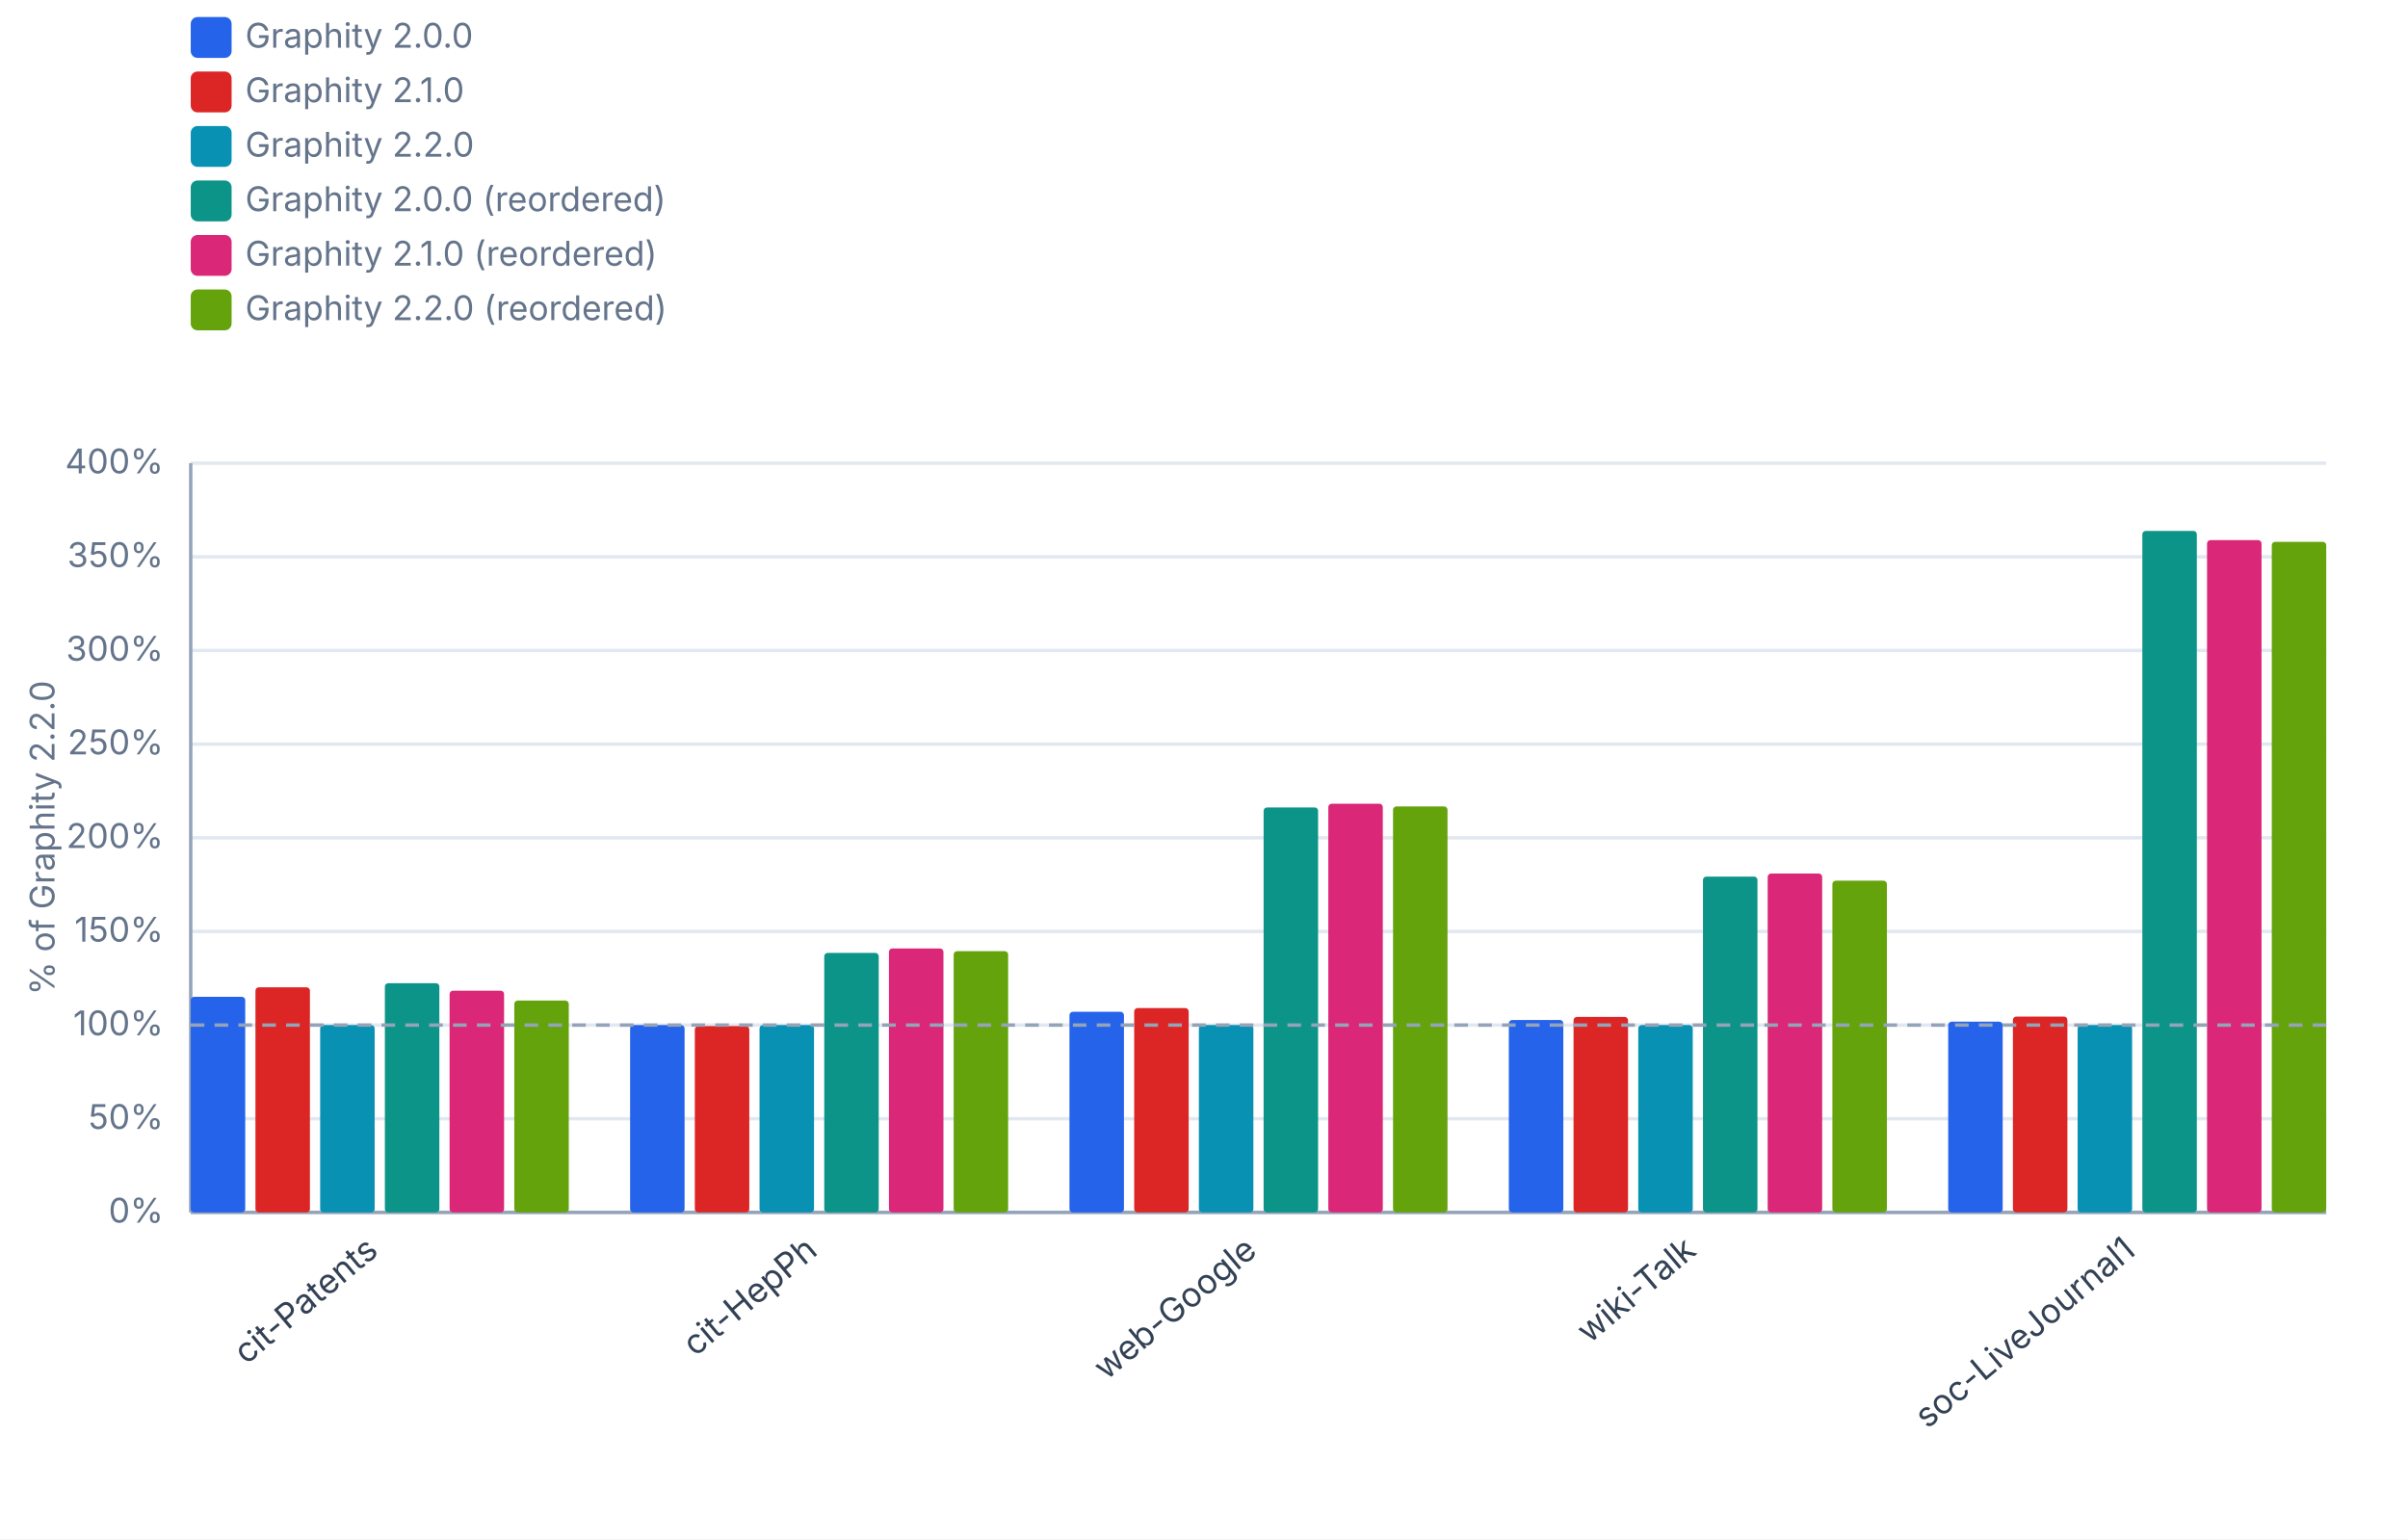
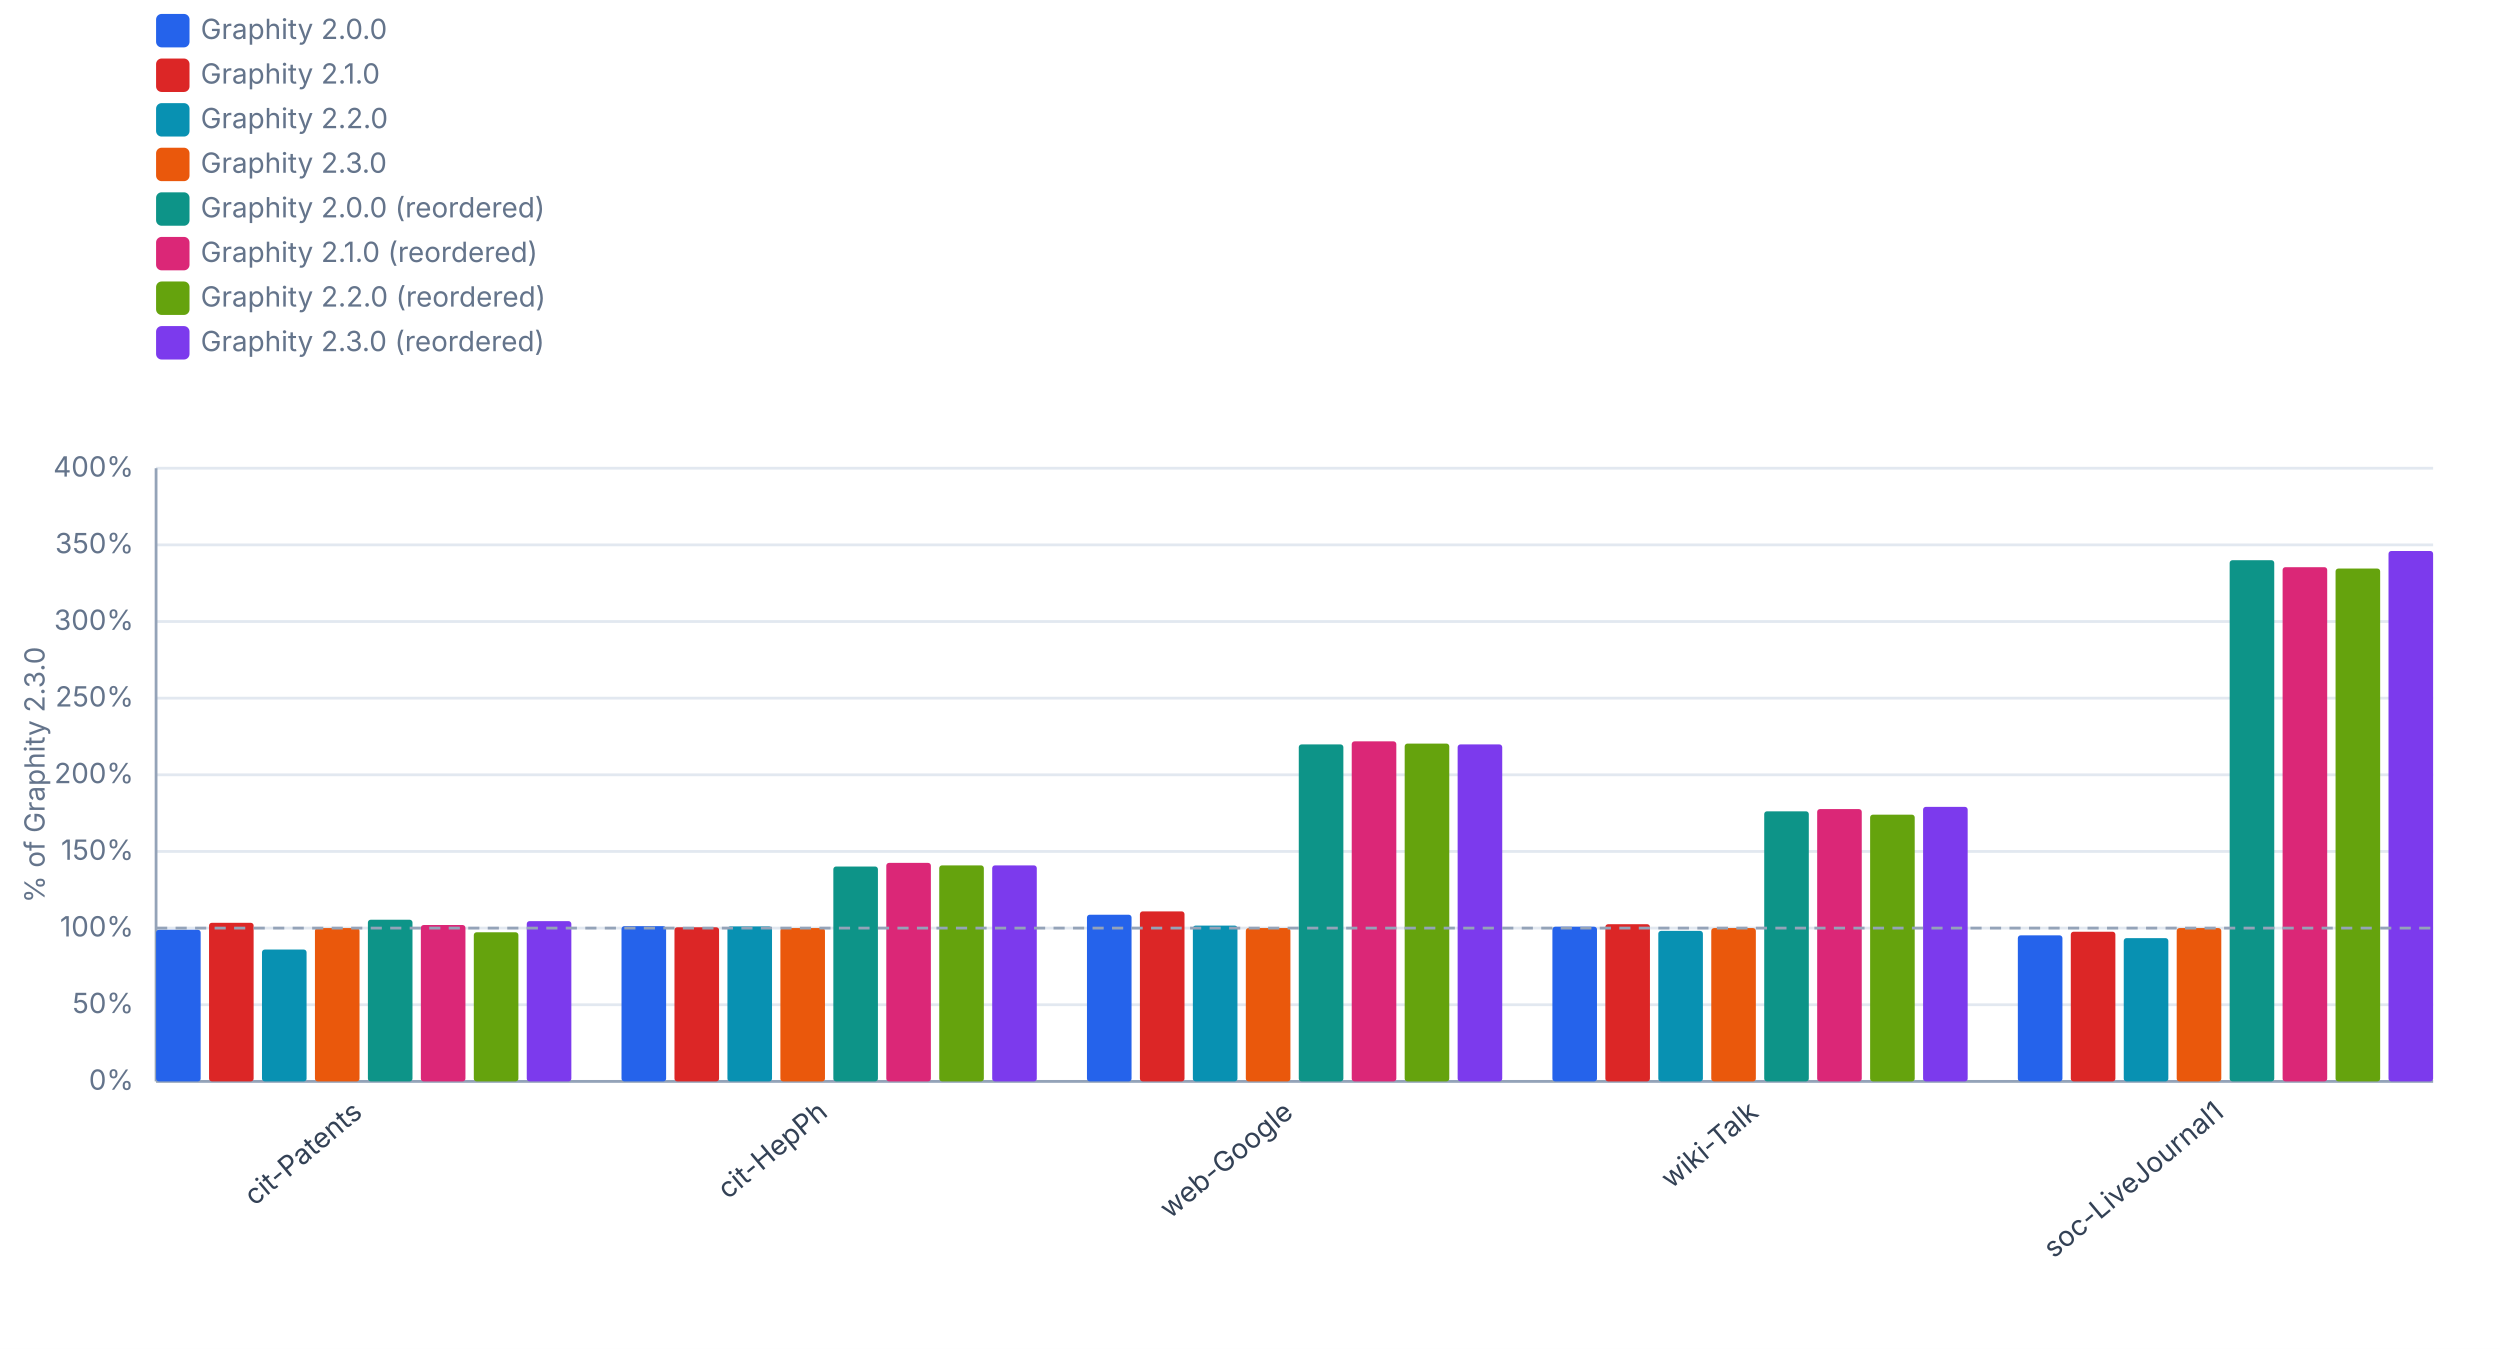
- <svg xmlns="http://www.w3.org/2000/svg" width="707" height="452" viewBox="0 0 707 452" role="img">
+ <svg xmlns="http://www.w3.org/2000/svg" width="897" height="484" viewBox="0 0 897 484" role="img">
  <style>text{font-family:ui-sans-serif,system-ui,-apple-system,Segoe UI,sans-serif;font-size:11px;fill:#334155}.axis{stroke:#94a3b8;stroke-width:1;fill:none}.grid{stroke:#e2e8f0;stroke-width:1}.ylabel{fill:#64748b;font-size:10px}.tick{fill:#64748b;font-size:10px}.xlabel{font-size:10px}</style>
-   <rect x="0" y="0" width="707" height="452" fill="#ffffff" />
+   <rect x="0" y="0" width="897" height="484" fill="#ffffff" />
  <rect x="56" y="5" width="12" height="12" rx="2" fill="#2563eb" />
  <text x="72" y="14" class="tick">Graphity 2.0.0</text>
  <rect x="56" y="21" width="12" height="12" rx="2" fill="#dc2626" />
  <text x="72" y="30" class="tick">Graphity 2.1.0</text>
  <rect x="56" y="37" width="12" height="12" rx="2" fill="#0891b2" />
  <text x="72" y="46" class="tick">Graphity 2.2.0</text>
-   <rect x="56" y="53" width="12" height="12" rx="2" fill="#0d9488" />
-   <text x="72" y="62" class="tick">Graphity 2.0.0 (reordered)</text>
-   <rect x="56" y="69" width="12" height="12" rx="2" fill="#db2777" />
-   <text x="72" y="78" class="tick">Graphity 2.1.0 (reordered)</text>
-   <rect x="56" y="85" width="12" height="12" rx="2" fill="#65a30d" />
-   <text x="72" y="94" class="tick">Graphity 2.2.0 (reordered)</text>
-   <line class="grid" x1="56" y1="356.0" x2="683" y2="356.0" />
-   <text class="tick" x="48" y="359.0" text-anchor="end">0%</text>
-   <line class="grid" x1="56" y1="328.5" x2="683" y2="328.5" />
-   <text class="tick" x="48" y="331.5" text-anchor="end">50%</text>
-   <line class="grid" x1="56" y1="301.0" x2="683" y2="301.0" />
-   <text class="tick" x="48" y="304.0" text-anchor="end">100%</text>
-   <line class="grid" x1="56" y1="273.5" x2="683" y2="273.5" />
-   <text class="tick" x="48" y="276.5" text-anchor="end">150%</text>
-   <line class="grid" x1="56" y1="246.0" x2="683" y2="246.0" />
-   <text class="tick" x="48" y="249.0" text-anchor="end">200%</text>
-   <line class="grid" x1="56" y1="218.5" x2="683" y2="218.5" />
-   <text class="tick" x="48" y="221.5" text-anchor="end">250%</text>
-   <line class="grid" x1="56" y1="191.0" x2="683" y2="191.0" />
-   <text class="tick" x="48" y="194.0" text-anchor="end">300%</text>
-   <line class="grid" x1="56" y1="163.5" x2="683" y2="163.5" />
-   <text class="tick" x="48" y="166.5" text-anchor="end">350%</text>
-   <line class="grid" x1="56" y1="136.0" x2="683" y2="136.0" />
-   <text class="tick" x="48" y="139.0" text-anchor="end">400%</text>
-   <line class="axis" x1="56" y1="136" x2="56" y2="356" />
-   <line class="axis" x1="56" y1="356" x2="683" y2="356" />
-   <text class="ylabel" x="16" y="246.0" text-anchor="middle" transform="rotate(-90 16 246.0)">% of Graphity 2.2.0</text>
-   <text class="xlabel" x="111.5" y="368.0" text-anchor="end" transform="rotate(-40 111.5 368.0)">cit-Patents</text>
-   <rect x="56.0" y="292.7" width="16" height="63.3" fill="#2563eb" rx="1" />
-   <rect x="75.0" y="289.9" width="16" height="66.1" fill="#dc2626" rx="1" />
-   <rect x="94.0" y="301.0" width="16" height="55.0" fill="#0891b2" rx="1" />
-   <rect x="113.0" y="288.7" width="16" height="67.3" fill="#0d9488" rx="1" />
-   <rect x="132.0" y="290.9" width="16" height="65.1" fill="#db2777" rx="1" />
-   <rect x="151.0" y="293.8" width="16" height="62.2" fill="#65a30d" rx="1" />
-   <text class="xlabel" x="240.5" y="368.0" text-anchor="end" transform="rotate(-40 240.5 368.0)">cit-HepPh</text>
-   <rect x="185.0" y="301.0" width="16" height="55.0" fill="#2563eb" rx="1" />
-   <rect x="204.0" y="301.3" width="16" height="54.7" fill="#dc2626" rx="1" />
-   <rect x="223.0" y="301.0" width="16" height="55.0" fill="#0891b2" rx="1" />
-   <rect x="242.0" y="279.8" width="16" height="76.2" fill="#0d9488" rx="1" />
-   <rect x="261.0" y="278.5" width="16" height="77.5" fill="#db2777" rx="1" />
-   <rect x="280.0" y="279.3" width="16" height="76.7" fill="#65a30d" rx="1" />
-   <text class="xlabel" x="369.5" y="368.0" text-anchor="end" transform="rotate(-40 369.5 368.0)">web-Google</text>
-   <rect x="314.0" y="297.1" width="16" height="58.9" fill="#2563eb" rx="1" />
-   <rect x="333.0" y="296.0" width="16" height="60.0" fill="#dc2626" rx="1" />
-   <rect x="352.0" y="301.0" width="16" height="55.0" fill="#0891b2" rx="1" />
-   <rect x="371.0" y="237.1" width="16" height="118.9" fill="#0d9488" rx="1" />
-   <rect x="390.0" y="236.0" width="16" height="120.0" fill="#db2777" rx="1" />
-   <rect x="409.0" y="236.8" width="16" height="119.2" fill="#65a30d" rx="1" />
-   <text class="xlabel" x="498.5" y="368.0" text-anchor="end" transform="rotate(-40 498.5 368.0)">wiki-Talk</text>
-   <rect x="443.0" y="299.5" width="16" height="56.5" fill="#2563eb" rx="1" />
-   <rect x="462.0" y="298.6" width="16" height="57.4" fill="#dc2626" rx="1" />
-   <rect x="481.0" y="301.0" width="16" height="55.0" fill="#0891b2" rx="1" />
-   <rect x="500.0" y="257.4" width="16" height="98.6" fill="#0d9488" rx="1" />
-   <rect x="519.0" y="256.5" width="16" height="99.5" fill="#db2777" rx="1" />
-   <rect x="538.0" y="258.6" width="16" height="97.4" fill="#65a30d" rx="1" />
-   <text class="xlabel" x="627.5" y="368.0" text-anchor="end" transform="rotate(-40 627.5 368.0)">soc-LiveJournal1</text>
-   <rect x="572.0" y="300.0" width="16" height="56.0" fill="#2563eb" rx="1" />
-   <rect x="591.0" y="298.5" width="16" height="57.5" fill="#dc2626" rx="1" />
-   <rect x="610.0" y="301.0" width="16" height="55.0" fill="#0891b2" rx="1" />
-   <rect x="629.0" y="155.9" width="16" height="200.1" fill="#0d9488" rx="1" />
-   <rect x="648.0" y="158.6" width="16" height="197.4" fill="#db2777" rx="1" />
-   <rect x="667.0" y="159.1" width="16" height="196.9" fill="#65a30d" rx="1" />
-   <line x1="56" y1="301.0" x2="683" y2="301.0" stroke="#94a3b8" stroke-width="1" stroke-dasharray="4 3" />
+   <rect x="56" y="53" width="12" height="12" rx="2" fill="#ea580c" />
+   <text x="72" y="62" class="tick">Graphity 2.3.0</text>
+   <rect x="56" y="69" width="12" height="12" rx="2" fill="#0d9488" />
+   <text x="72" y="78" class="tick">Graphity 2.0.0 (reordered)</text>
+   <rect x="56" y="85" width="12" height="12" rx="2" fill="#db2777" />
+   <text x="72" y="94" class="tick">Graphity 2.1.0 (reordered)</text>
+   <rect x="56" y="101" width="12" height="12" rx="2" fill="#65a30d" />
+   <text x="72" y="110" class="tick">Graphity 2.2.0 (reordered)</text>
+   <rect x="56" y="117" width="12" height="12" rx="2" fill="#7c3aed" />
+   <text x="72" y="126" class="tick">Graphity 2.3.0 (reordered)</text>
+   <line class="grid" x1="56" y1="388.0" x2="873" y2="388.0" />
+   <text class="tick" x="48" y="391.0" text-anchor="end">0%</text>
+   <line class="grid" x1="56" y1="360.5" x2="873" y2="360.5" />
+   <text class="tick" x="48" y="363.5" text-anchor="end">50%</text>
+   <line class="grid" x1="56" y1="333.0" x2="873" y2="333.0" />
+   <text class="tick" x="48" y="336.0" text-anchor="end">100%</text>
+   <line class="grid" x1="56" y1="305.5" x2="873" y2="305.5" />
+   <text class="tick" x="48" y="308.5" text-anchor="end">150%</text>
+   <line class="grid" x1="56" y1="278.0" x2="873" y2="278.0" />
+   <text class="tick" x="48" y="281.0" text-anchor="end">200%</text>
+   <line class="grid" x1="56" y1="250.5" x2="873" y2="250.5" />
+   <text class="tick" x="48" y="253.5" text-anchor="end">250%</text>
+   <line class="grid" x1="56" y1="223.0" x2="873" y2="223.0" />
+   <text class="tick" x="48" y="226.0" text-anchor="end">300%</text>
+   <line class="grid" x1="56" y1="195.5" x2="873" y2="195.5" />
+   <text class="tick" x="48" y="198.5" text-anchor="end">350%</text>
+   <line class="grid" x1="56" y1="168.0" x2="873" y2="168.0" />
+   <text class="tick" x="48" y="171.0" text-anchor="end">400%</text>
+   <line class="axis" x1="56" y1="168" x2="56" y2="388" />
+   <line class="axis" x1="56" y1="388" x2="873" y2="388" />
+   <text class="ylabel" x="16" y="278.0" text-anchor="middle" transform="rotate(-90 16 278.0)">% of Graphity 2.3.0</text>
+   <text class="xlabel" x="130.5" y="400.0" text-anchor="end" transform="rotate(-40 130.5 400.0)">cit-Patents</text>
+   <rect x="56.0" y="333.6" width="16" height="54.4" fill="#2563eb" rx="1" />
+   <rect x="75.0" y="331.1" width="16" height="56.9" fill="#dc2626" rx="1" />
+   <rect x="94.0" y="340.7" width="16" height="47.3" fill="#0891b2" rx="1" />
+   <rect x="113.0" y="333.0" width="16" height="55.0" fill="#ea580c" rx="1" />
+   <rect x="132.0" y="330.0" width="16" height="58.0" fill="#0d9488" rx="1" />
+   <rect x="151.0" y="331.9" width="16" height="56.1" fill="#db2777" rx="1" />
+   <rect x="170.0" y="334.5" width="16" height="53.5" fill="#65a30d" rx="1" />
+   <rect x="189.0" y="330.5" width="16" height="57.5" fill="#7c3aed" rx="1" />
+   <text class="xlabel" x="297.5" y="400.0" text-anchor="end" transform="rotate(-40 297.5 400.0)">cit-HepPh</text>
+   <rect x="223.0" y="332.3" width="16" height="55.7" fill="#2563eb" rx="1" />
+   <rect x="242.0" y="332.7" width="16" height="55.3" fill="#dc2626" rx="1" />
+   <rect x="261.0" y="332.4" width="16" height="55.6" fill="#0891b2" rx="1" />
+   <rect x="280.0" y="333.0" width="16" height="55.0" fill="#ea580c" rx="1" />
+   <rect x="299.0" y="310.9" width="16" height="77.1" fill="#0d9488" rx="1" />
+   <rect x="318.0" y="309.6" width="16" height="78.4" fill="#db2777" rx="1" />
+   <rect x="337.0" y="310.5" width="16" height="77.5" fill="#65a30d" rx="1" />
+   <rect x="356.0" y="310.5" width="16" height="77.5" fill="#7c3aed" rx="1" />
+   <text class="xlabel" x="464.5" y="400.0" text-anchor="end" transform="rotate(-40 464.5 400.0)">web-Google</text>
+   <rect x="390.0" y="328.2" width="16" height="59.8" fill="#2563eb" rx="1" />
+   <rect x="409.0" y="327.0" width="16" height="61.0" fill="#dc2626" rx="1" />
+   <rect x="428.0" y="332.1" width="16" height="55.9" fill="#0891b2" rx="1" />
+   <rect x="447.0" y="333.0" width="16" height="55.0" fill="#ea580c" rx="1" />
+   <rect x="466.0" y="267.1" width="16" height="120.9" fill="#0d9488" rx="1" />
+   <rect x="485.0" y="266.0" width="16" height="122.0" fill="#db2777" rx="1" />
+   <rect x="504.0" y="266.8" width="16" height="121.2" fill="#65a30d" rx="1" />
+   <rect x="523.0" y="267.1" width="16" height="120.9" fill="#7c3aed" rx="1" />
+   <text class="xlabel" x="631.5" y="400.0" text-anchor="end" transform="rotate(-40 631.5 400.0)">wiki-Talk</text>
+   <rect x="557.0" y="332.5" width="16" height="55.5" fill="#2563eb" rx="1" />
+   <rect x="576.0" y="331.6" width="16" height="56.4" fill="#dc2626" rx="1" />
+   <rect x="595.0" y="334.0" width="16" height="54.0" fill="#0891b2" rx="1" />
+   <rect x="614.0" y="333.0" width="16" height="55.0" fill="#ea580c" rx="1" />
+   <rect x="633.0" y="291.1" width="16" height="96.9" fill="#0d9488" rx="1" />
+   <rect x="652.0" y="290.3" width="16" height="97.7" fill="#db2777" rx="1" />
+   <rect x="671.0" y="292.3" width="16" height="95.7" fill="#65a30d" rx="1" />
+   <rect x="690.0" y="289.5" width="16" height="98.5" fill="#7c3aed" rx="1" />
+   <text class="xlabel" x="798.5" y="400.0" text-anchor="end" transform="rotate(-40 798.5 400.0)">soc-LiveJournal1</text>
+   <rect x="724.0" y="335.6" width="16" height="52.4" fill="#2563eb" rx="1" />
+   <rect x="743.0" y="334.3" width="16" height="53.7" fill="#dc2626" rx="1" />
+   <rect x="762.0" y="336.6" width="16" height="51.4" fill="#0891b2" rx="1" />
+   <rect x="781.0" y="333.0" width="16" height="55.0" fill="#ea580c" rx="1" />
+   <rect x="800.0" y="201.0" width="16" height="187.0" fill="#0d9488" rx="1" />
+   <rect x="819.0" y="203.5" width="16" height="184.5" fill="#db2777" rx="1" />
+   <rect x="838.0" y="204.0" width="16" height="184.0" fill="#65a30d" rx="1" />
+   <rect x="857.0" y="197.7" width="16" height="190.3" fill="#7c3aed" rx="1" />
+   <line x1="56" y1="333.0" x2="873" y2="333.0" stroke="#94a3b8" stroke-width="1" stroke-dasharray="4 3" />
</svg>
